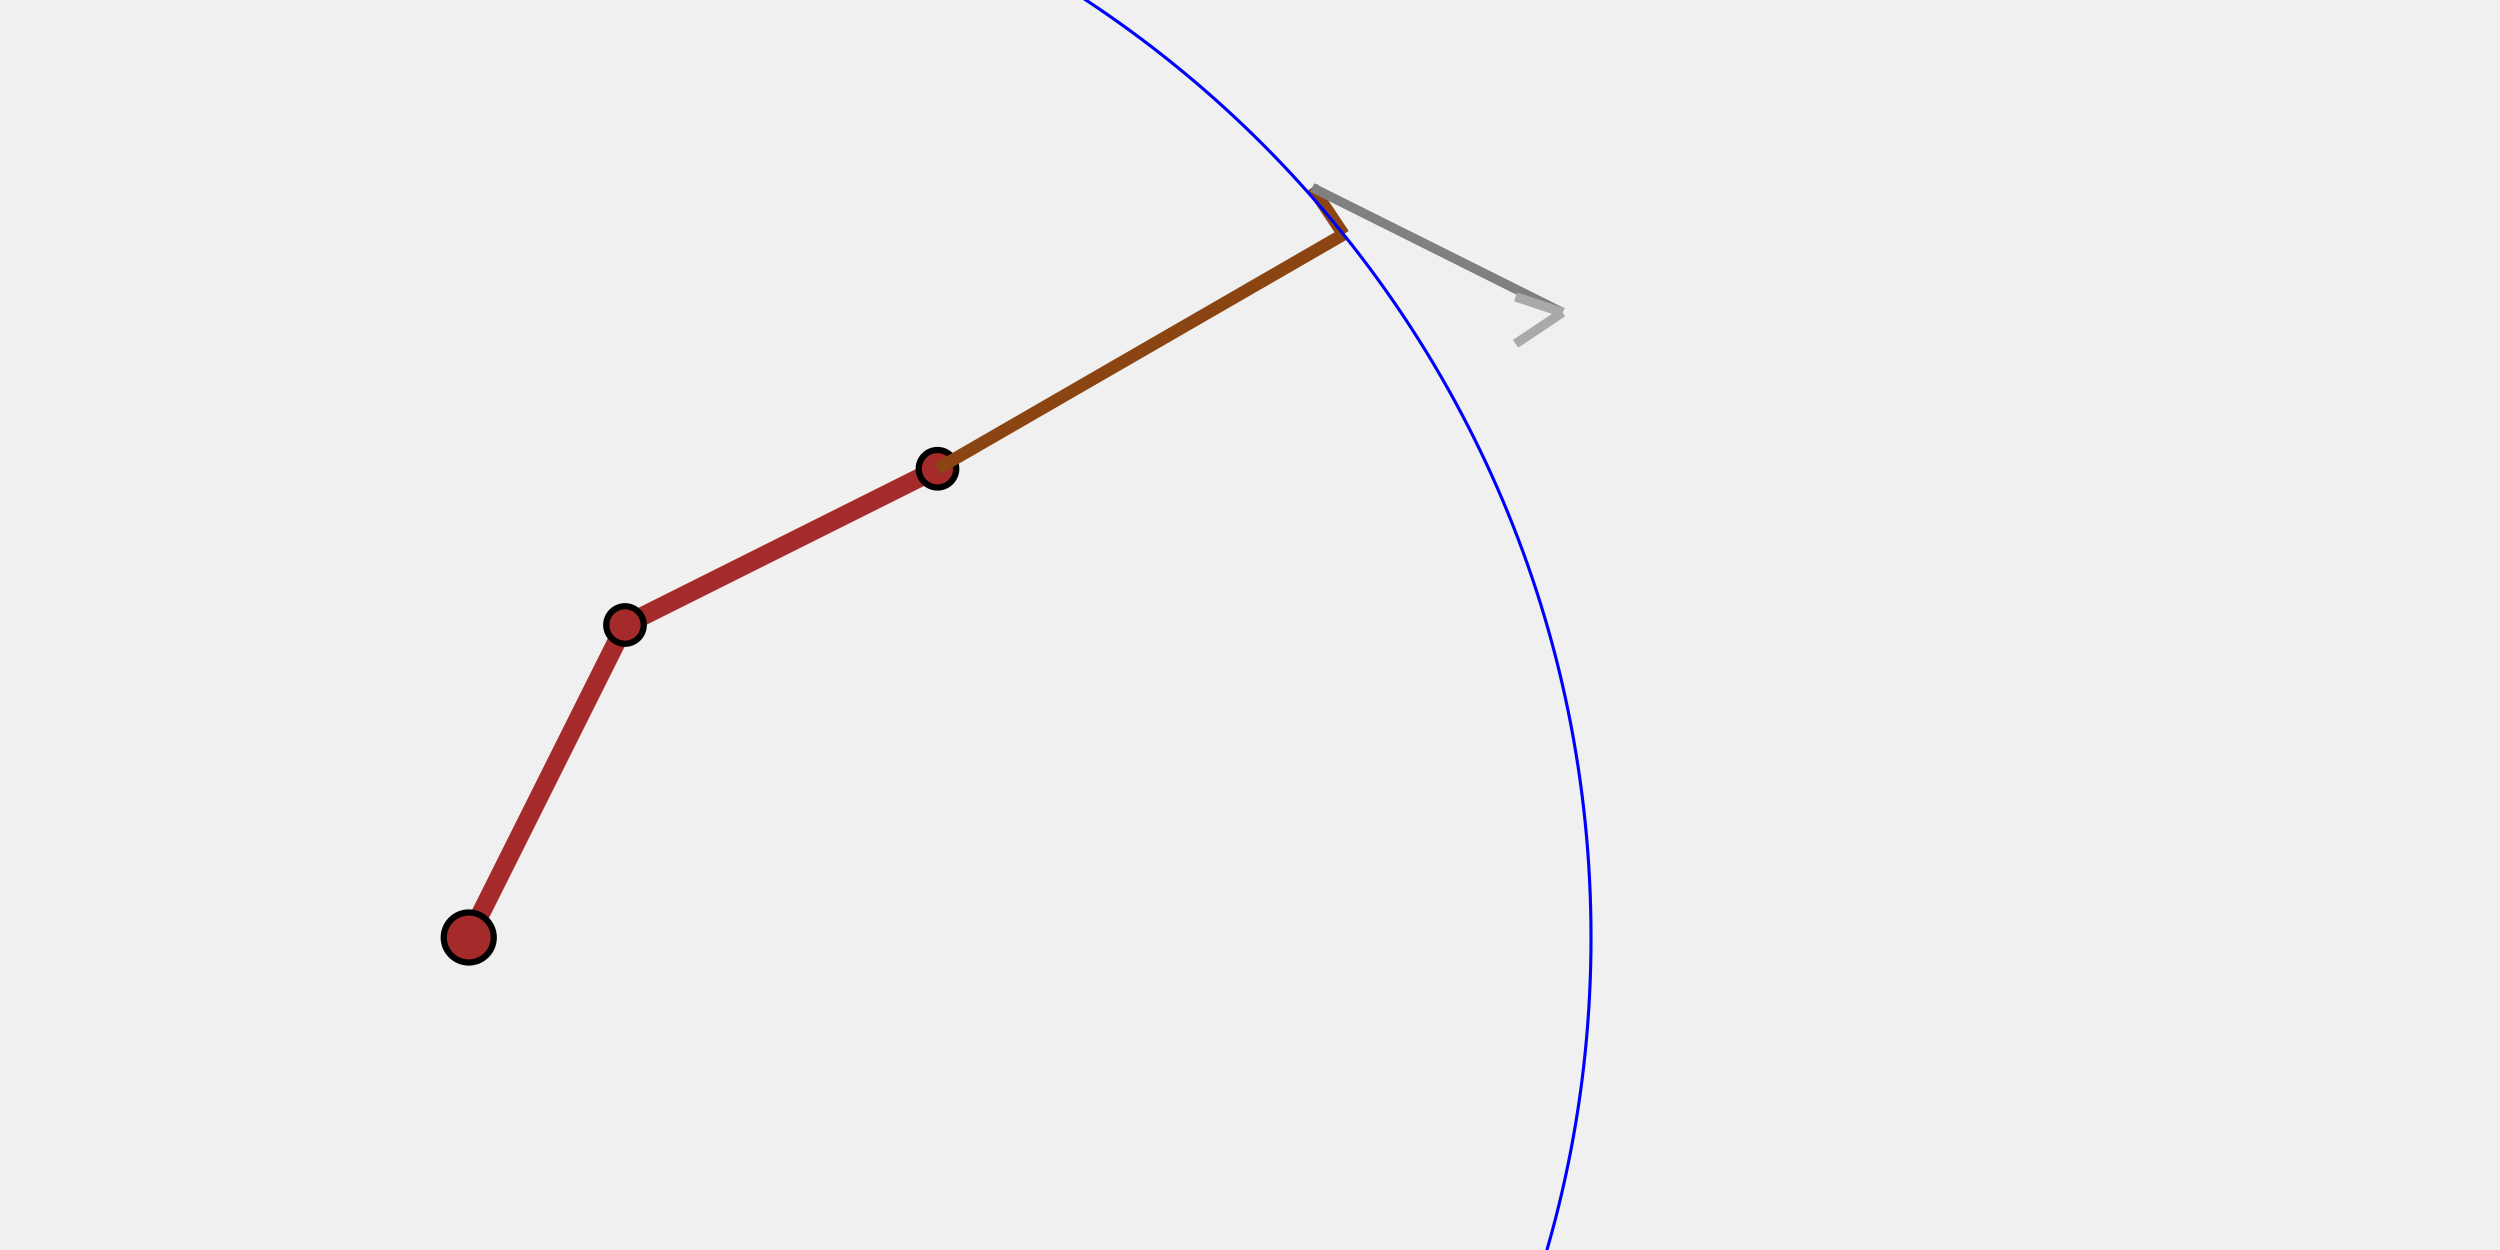
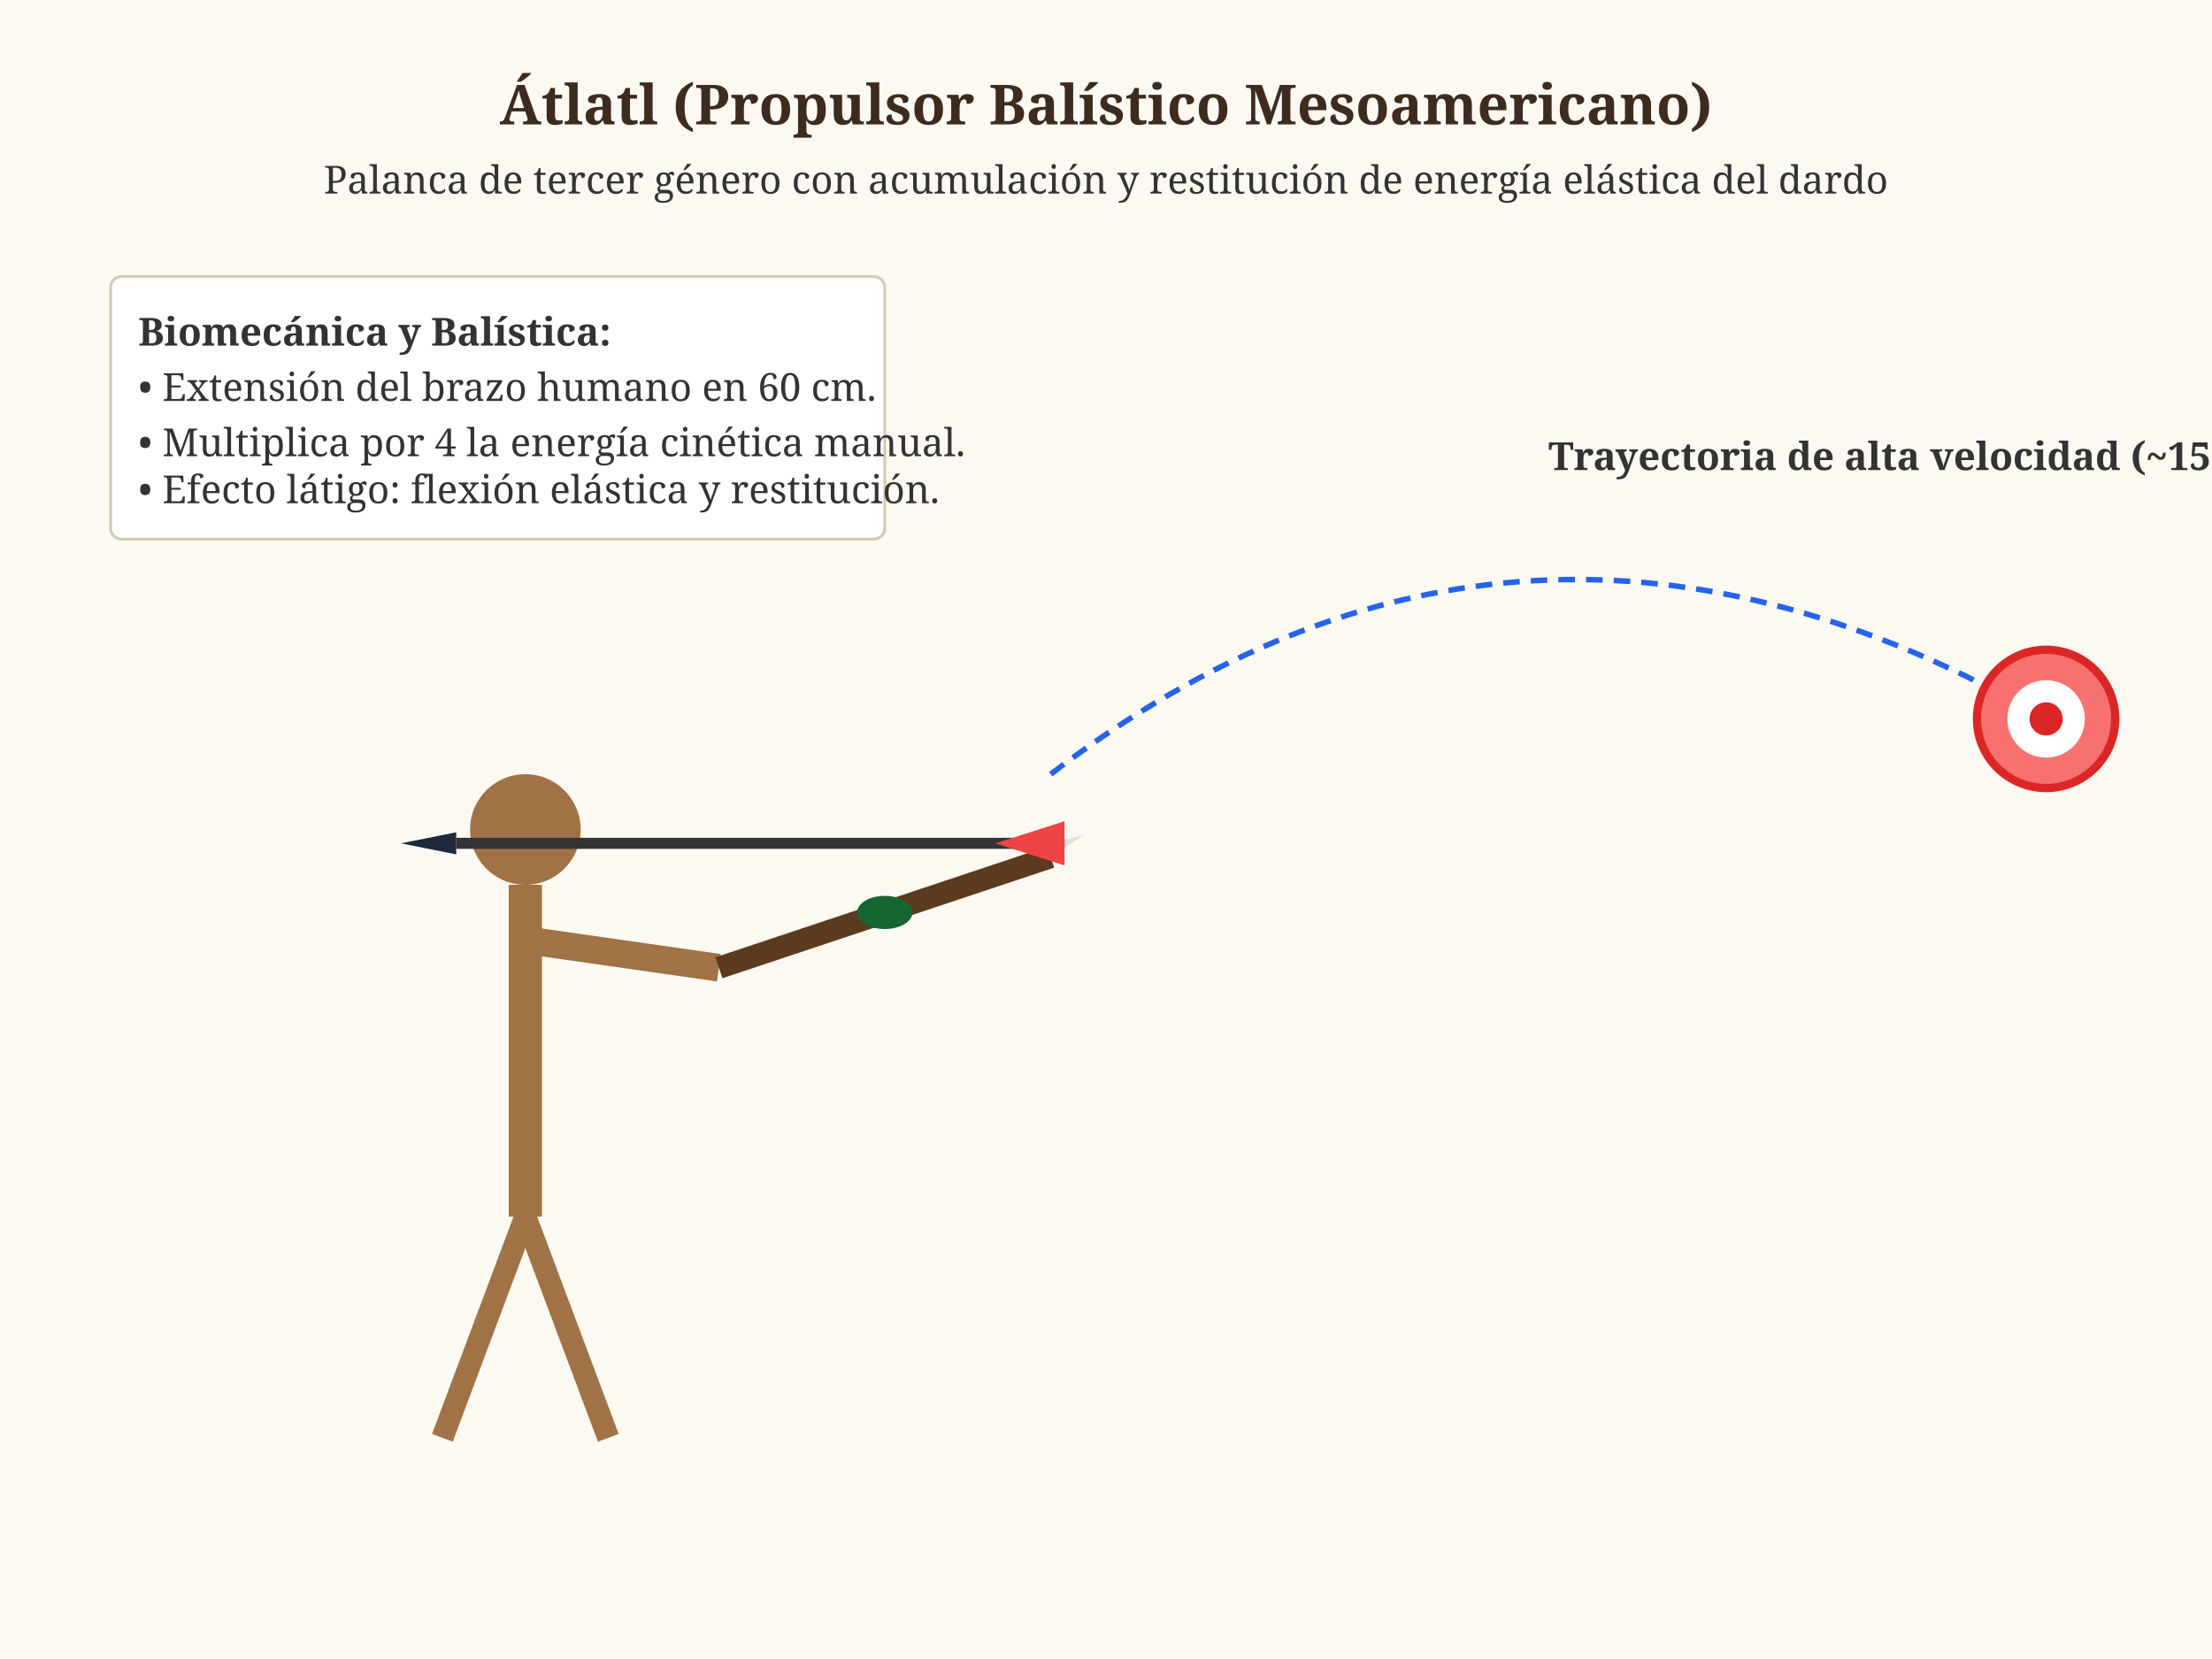
- <svg xmlns="http://www.w3.org/2000/svg" viewBox="0 0 800 400">
-   <g>
-     <line x1="150" y1="300" x2="200" y2="200" stroke="brown" stroke-width="6" />
-     <line x1="200" y1="200" x2="300" y2="150" stroke="brown" stroke-width="6" />
-     <circle cx="150" cy="300" r="8" stroke="black" stroke-width="2" fill="brown" />
-     <circle cx="200" cy="200" r="6" stroke="black" stroke-width="2" fill="brown" />
-     <circle cx="300" cy="150" r="6" stroke="black" stroke-width="2" fill="brown" />
+ <svg xmlns="http://www.w3.org/2000/svg" viewBox="0 0 800 600">
+   <defs>
+     <style>
+       .at-bg { fill: #fcf9f2; }
+       .at-wood { fill: #8b5a2b; stroke: #5c3a1e; stroke-width: 3; }
+       .at-dart { stroke: #444; stroke-width: 4; fill: none; }
+       .at-title { font-family: 'Cinzel', serif; font-size: 20px; font-weight: bold; fill: #3d2b1f; }
+       .at-text { font-family: 'EB Garamond', serif; font-size: 14px; fill: #333; }
+       
+       @keyframes anim-throw-arc {
+         0%, 15% { transform: rotate(-40deg); }
+         50% { transform: rotate(35deg); }
+         65%, 100% { transform: rotate(-40deg); }
+       }
+       @keyframes anim-dart-flight {
+         0%, 40% { transform: translate(0, 0) rotate(0deg); opacity: 1; }
+         50% { transform: translate(60px, -20px) rotate(-5deg); opacity: 1; }
+         80% { transform: translate(450px, -150px) rotate(15deg); opacity: 1; }
+         85% { opacity: 0; }
+         100% { transform: translate(0, 0); opacity: 0; }
+       }
+       @keyframes anim-dart-flex {
+         0%, 15% { d: path("M 0 0 L 180 0"); }
+         35% { d: path("M 0 0 Q 90 -22 180 0"); }
+         48% { d: path("M 0 0 Q 90 18 180 0"); }
+         60%, 100% { d: path("M 0 0 L 180 0"); }
+       }
+       
+       .atlatl-arm {
+         transform-origin: 220px 380px;
+         animation: anim-throw-arc 3.5s ease-in-out infinite;
+       }
+       .flying-dart {
+         animation: anim-dart-flight 3.5s ease-in-out infinite;
+       }
+     </style>
+   </defs>
+   <rect width="800" height="600" class="at-bg" />
+   <text x="400" y="45" text-anchor="middle" class="at-title">Átlatl (Propulsor Balístico Mesoamericano)</text>
+   <text x="400" y="70" text-anchor="middle" class="at-text">Palanca de tercer género con acumulación y restitución de energía elástica del dardo</text>
+   <circle cx="190" cy="300" r="20" fill="#a07246" />
+   <line x1="190" y1="320" x2="190" y2="440" stroke="#a07246" stroke-width="12" />
+   <line x1="190" y1="440" x2="160" y2="520" stroke="#a07246" stroke-width="8" />
+   <line x1="190" y1="440" x2="220" y2="520" stroke="#a07246" stroke-width="8" />
+   <g class="atlatl-arm">
+     <line x1="190" y1="340" x2="260" y2="350" stroke="#a07246" stroke-width="10" />
+     <line x1="260" y1="350" x2="380" y2="310" stroke="#5c3a1e" stroke-width="8" />
+     <polygon points="380,310 392,302 380,305" fill="#e0e0e0" />
+     <ellipse cx="320" cy="330" rx="10" ry="6" fill="#166534" />
+     <g transform="translate(385, 305)">
+       <g class="flying-dart">
+         <line x1="0" y1="0" x2="-220" y2="0" stroke="#333" stroke-width="4" />
+         <polygon points="-220,-4 -240,0 -220,4" fill="#1e293b" />
+         <polygon points="0,-8 -25,0 0,8" fill="#ef4444" />
+       </g>
+     </g>
  </g>
-   <g>
-     <line x1="300" y1="150" x2="429.904" y2="75" stroke="saddlebrown" stroke-width="4" />
-     <line x1="429.904" y1="75" x2="419.904" y2="60" stroke="saddlebrown" stroke-width="4" />
-   </g>
-   <g>
-     <line x1="419.904" y1="60" x2="500" y2="100" stroke="gray" stroke-width="3" />
-     <line x1="500" y1="100" x2="485" y2="95" stroke="darkgray" stroke-width="3" />
-     <line x1="500" y1="100" x2="485" y2="110" stroke="darkgray" stroke-width="3" />
-   </g>
-   <circle cx="150" cy="300" r="359.126" stroke="blue" stroke-width="1" fill="none" />
+   <path d="M 380 280 Q 550 150 740 260" fill="none" stroke="#2563eb" stroke-width="2" stroke-dasharray="6 4" />
+   <text x="560" y="170" class="at-text" font-weight="bold" fill="#2563eb">Trayectoria de alta velocidad (~150 km/h)</text>
+   <circle cx="740" cy="260" r="25" fill="#f87171" stroke="#dc2626" stroke-width="3" />
+   <circle cx="740" cy="260" r="14" fill="#fff" />
+   <circle cx="740" cy="260" r="6" fill="#dc2626" />
+   <rect x="40" y="100" width="280" height="95" fill="#fff" stroke="#d3c9b3" rx="4" />
+   <text x="50" y="125" class="at-text" font-weight="bold">Biomecánica y Balística:</text>
+   <text x="50" y="145" class="at-text">• Extensión del brazo humano en 60 cm.</text>
+   <text x="50" y="165" class="at-text">• Multiplica por 4 la energía cinética manual.</text>
+   <text x="50" y="182" class="at-text">• Efecto látigo: flexión elástica y restitución.</text>
</svg>
